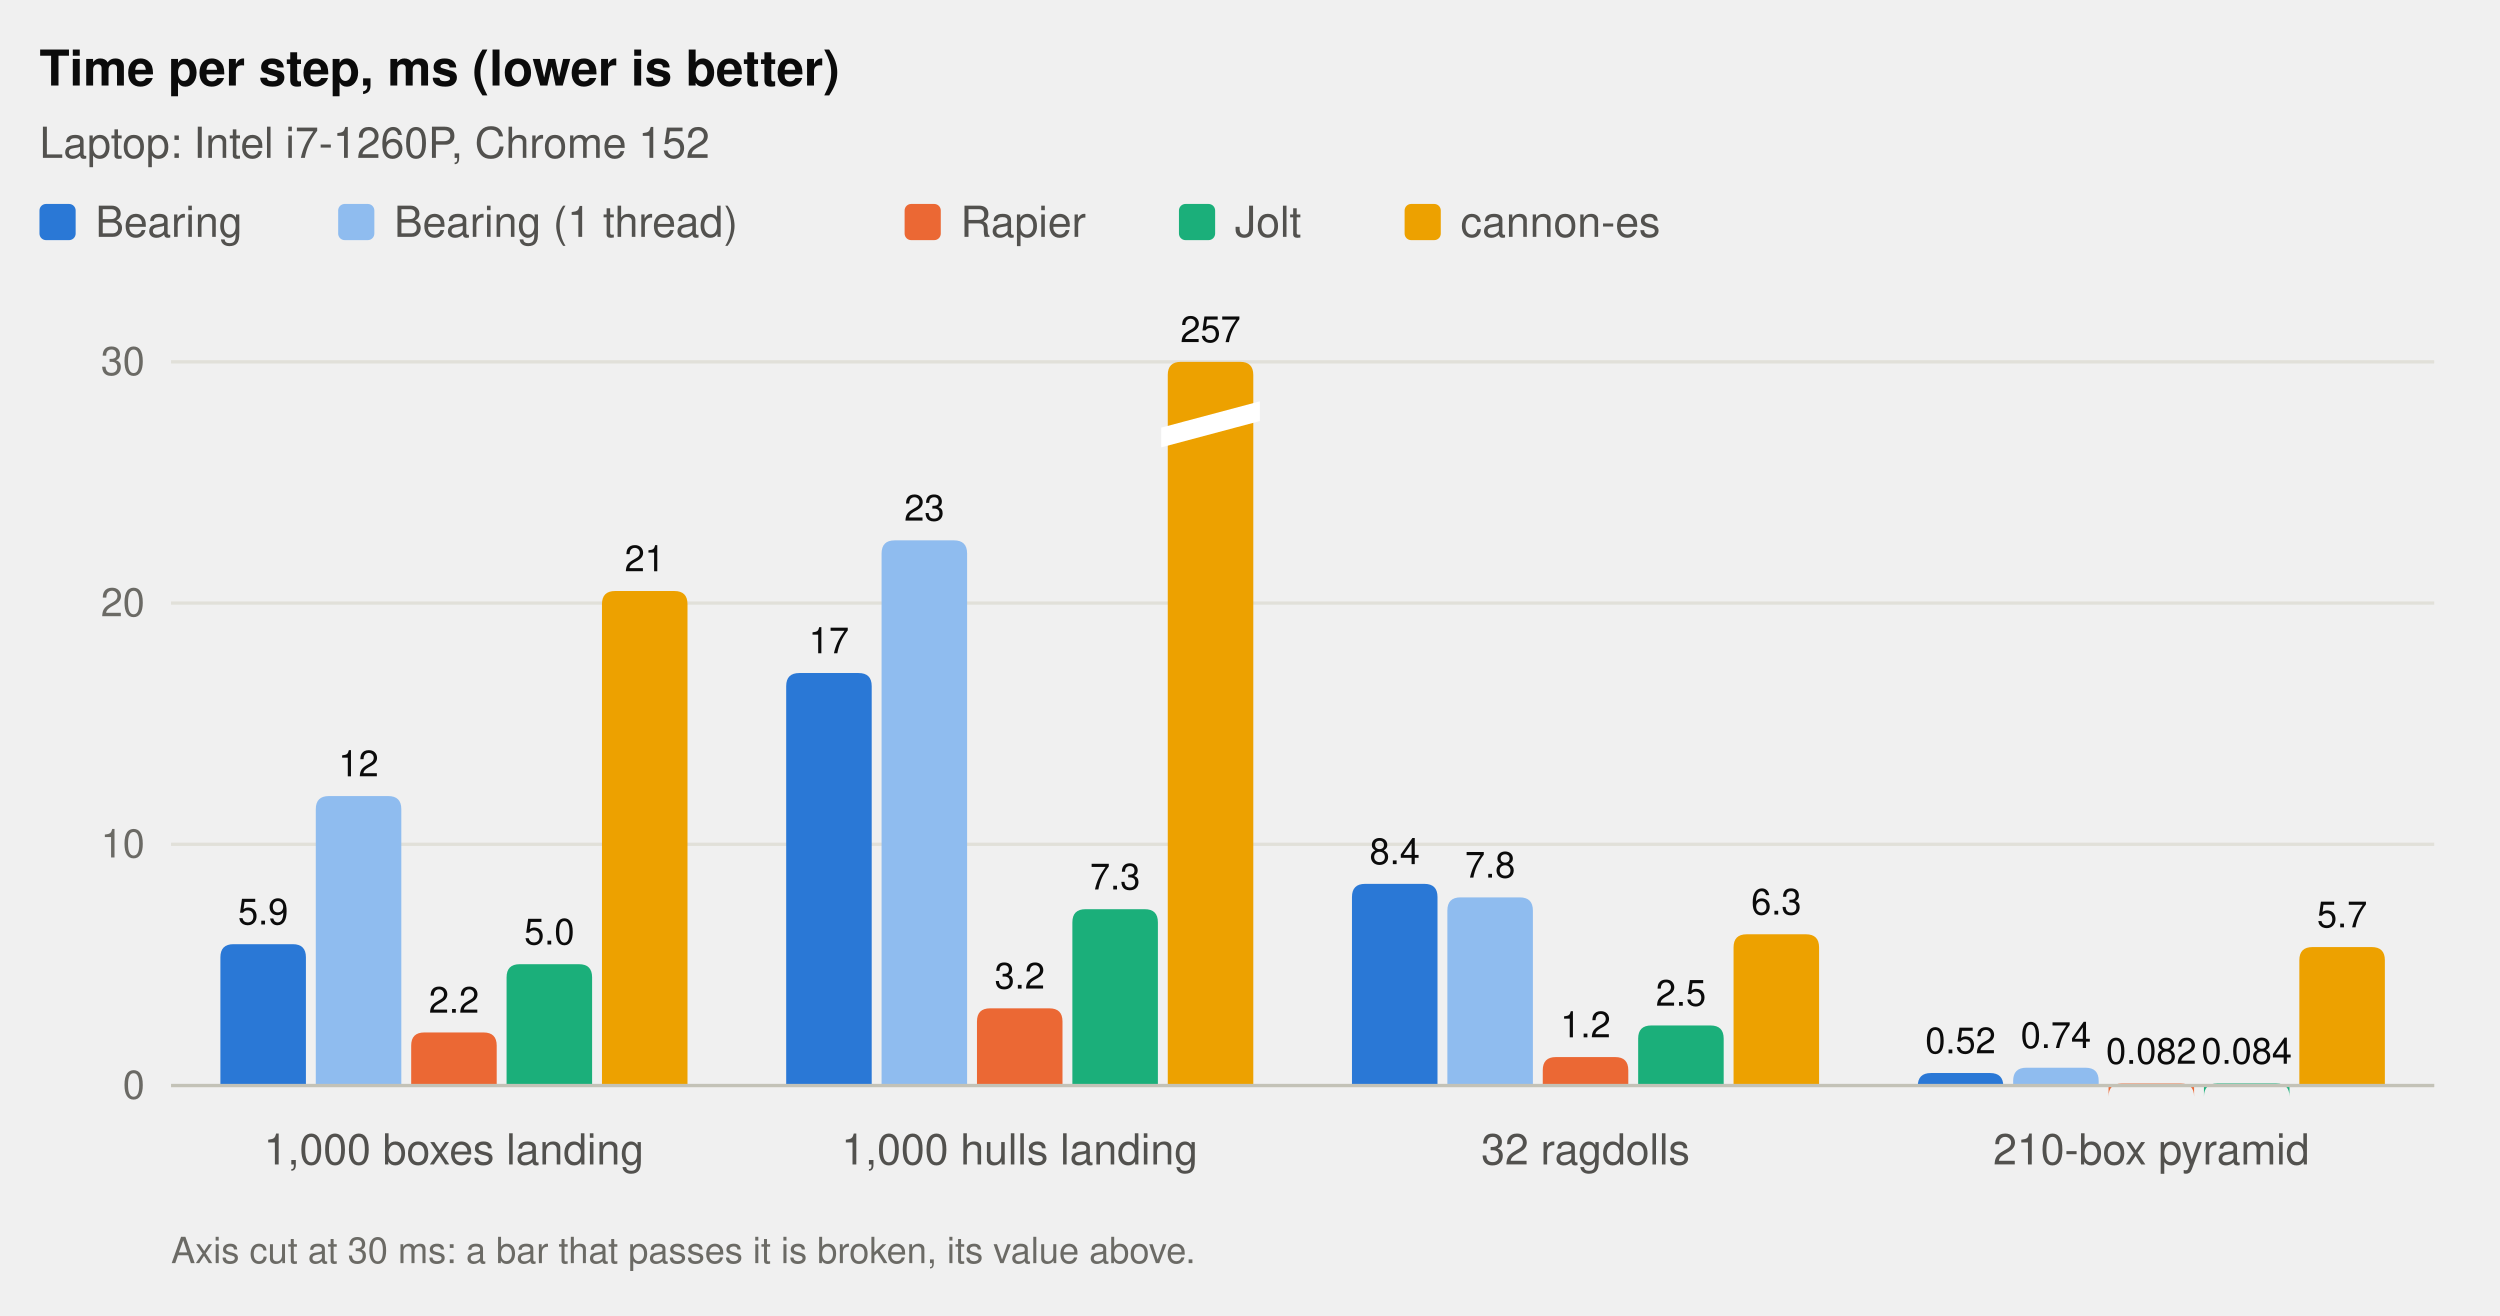
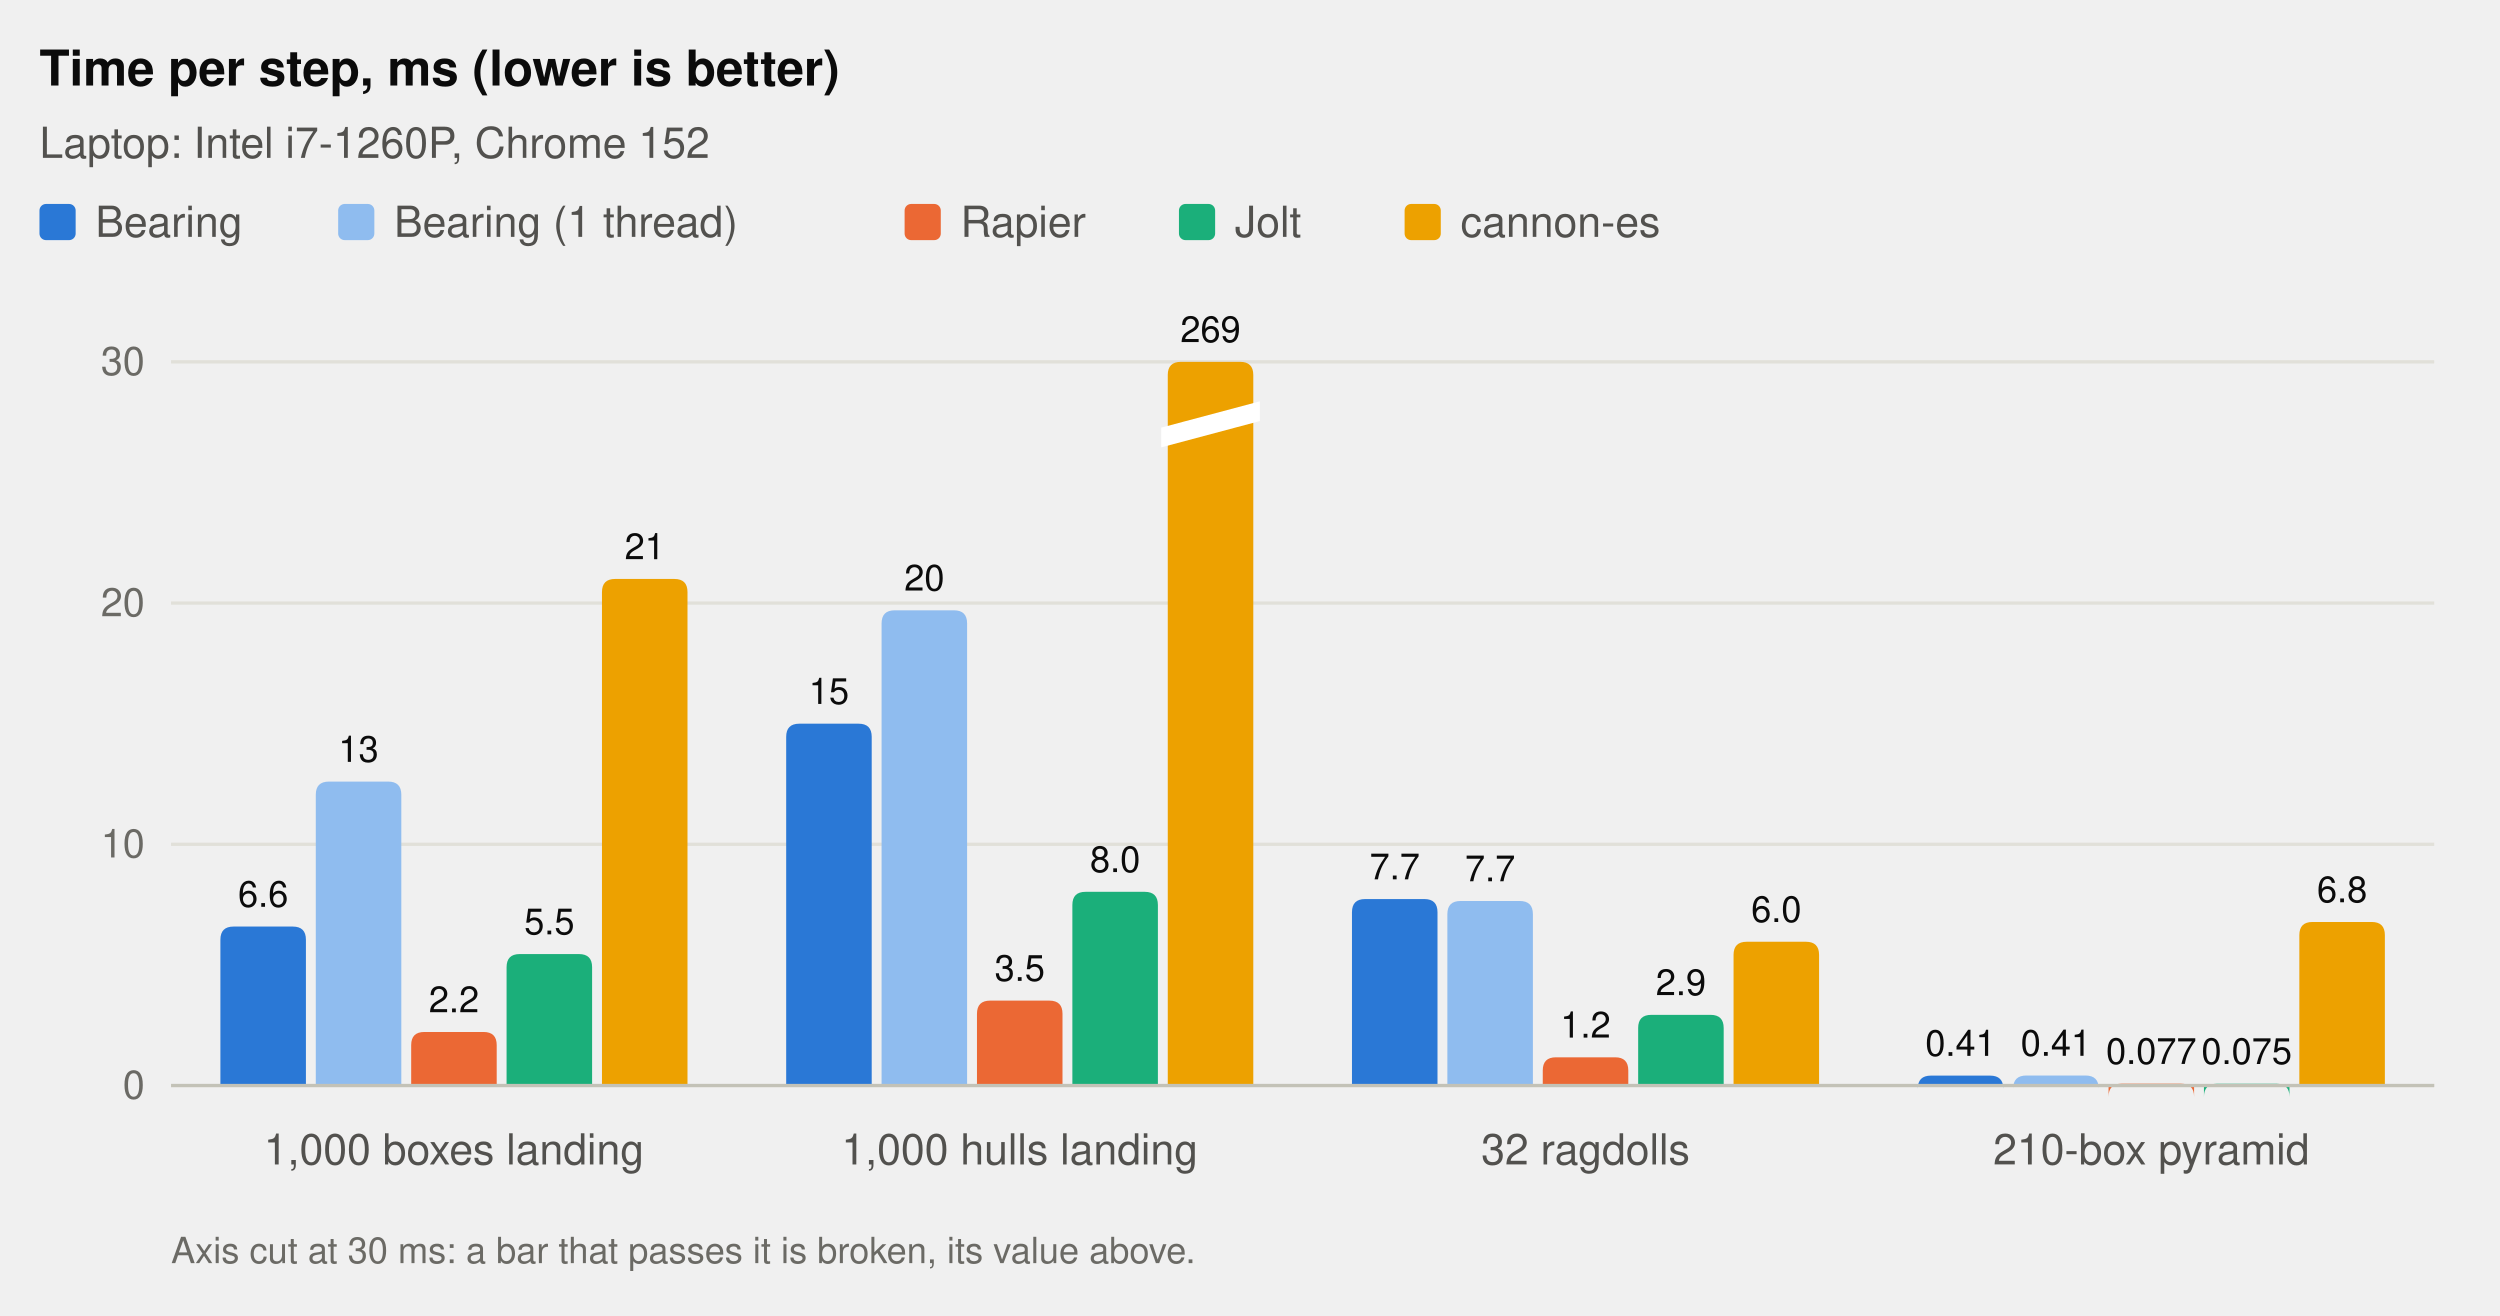
<svg xmlns="http://www.w3.org/2000/svg" viewBox="0 0 760 400" width="760" height="400" role="img" font-family="-apple-system, 'Segoe UI', Helvetica, Arial, sans-serif">
  <g>
    <text x="12" y="26" font-size="15" font-weight="600" fill="#0b0b0b">Time per step, ms (lower is better)</text>
    <text x="12" y="48" font-size="13" fill="#52514e">Laptop: Intel i7-1260P, Chrome 152</text>
    <rect x="12" y="62" width="11" height="11" rx="2" fill="#2a78d6" />
    <text x="29" y="72" font-size="13" fill="#52514e">Bearing</text>
    <rect x="102.8" y="62" width="11" height="11" rx="2" fill="#8fbcef" />
    <text x="119.8" y="72" font-size="13" fill="#52514e">Bearing (1 thread)</text>
    <rect x="275" y="62" width="11" height="11" rx="2" fill="#eb6834" />
    <text x="292" y="72" font-size="13" fill="#52514e">Rapier</text>
    <rect x="358.4" y="62" width="11" height="11" rx="2" fill="#1baf7a" />
    <text x="375.4" y="72" font-size="13" fill="#52514e">Jolt</text>
    <rect x="427" y="62" width="11" height="11" rx="2" fill="#eda100" />
    <text x="444" y="72" font-size="13" fill="#52514e">cannon-es</text>
    <line x1="52" x2="740" y1="330" y2="330" stroke="#e1e0d9" stroke-width="1" />
    <text x="44" y="334" font-size="12" text-anchor="end" fill="#6b6a65">0</text>
    <line x1="52" x2="740" y1="256.667" y2="256.667" stroke="#e1e0d9" stroke-width="1" />
    <text x="44" y="260.667" font-size="12" text-anchor="end" fill="#6b6a65">10</text>
    <line x1="52" x2="740" y1="183.333" y2="183.333" stroke="#e1e0d9" stroke-width="1" />
    <text x="44" y="187.333" font-size="12" text-anchor="end" fill="#6b6a65">20</text>
    <line x1="52" x2="740" y1="110" y2="110" stroke="#e1e0d9" stroke-width="1" />
    <text x="44" y="114" font-size="12" text-anchor="end" fill="#6b6a65">30</text>
-     <path d="M67,330 V291.027 q0,-4 4,-4 h18 q4,0 4,4 V330 Z" fill="#2a78d6" />
-     <text x="80" y="281.027" font-size="11" text-anchor="middle" fill="#0b0b0b">5.9</text>
-     <path d="M96,330 V246 q0,-4 4,-4 h18 q4,0 4,4 V330 Z" fill="#8fbcef" />
-     <text x="109" y="236" font-size="11" text-anchor="middle" fill="#0b0b0b">12</text>
-     <path d="M125,330 V317.867 q0,-4 4,-4 h18 q4,0 4,4 V330 Z" fill="#eb6834" />
-     <text x="138" y="307.867" font-size="11" text-anchor="middle" fill="#0b0b0b">2.2</text>
-     <path d="M154,330 V297.113 q0,-4 4,-4 h18 q4,0 4,4 V330 Z" fill="#1baf7a" />
-     <text x="167" y="287.113" font-size="11" text-anchor="middle" fill="#0b0b0b">5.0</text>
-     <path d="M183,330 V183.667 q0,-4 4,-4 h18 q4,0 4,4 V330 Z" fill="#eda100" />
-     <text x="196" y="173.667" font-size="11" text-anchor="middle" fill="#0b0b0b">21</text>
+     <path d="M67,330 V285.673 q0,-4 4,-4 h18 q4,0 4,4 V330 Z" fill="#2a78d6" />
+     <text x="80" y="275.673" font-size="11" text-anchor="middle" fill="#0b0b0b">6.6</text>
+     <path d="M96,330 V241.6 q0,-4 4,-4 h18 q4,0 4,4 V330 Z" fill="#8fbcef" />
+     <text x="109" y="231.6" font-size="11" text-anchor="middle" fill="#0b0b0b">13</text>
+     <path d="M125,330 V317.72 q0,-4 4,-4 h18 q4,0 4,4 V330 Z" fill="#eb6834" />
+     <text x="138" y="307.72" font-size="11" text-anchor="middle" fill="#0b0b0b">2.2</text>
+     <path d="M154,330 V294.033 q0,-4 4,-4 h18 q4,0 4,4 V330 Z" fill="#1baf7a" />
+     <text x="167" y="284.033" font-size="11" text-anchor="middle" fill="#0b0b0b">5.5</text>
+     <path d="M183,330 V180 q0,-4 4,-4 h18 q4,0 4,4 V330 Z" fill="#eda100" />
+     <text x="196" y="170" font-size="11" text-anchor="middle" fill="#0b0b0b">21</text>
    <text x="138" y="354" font-size="13" text-anchor="middle" fill="#52514e">1,000 boxes landing</text>
-     <path d="M239,330 V208.6 q0,-4 4,-4 h18 q4,0 4,4 V330 Z" fill="#2a78d6" />
-     <text x="252" y="198.6" font-size="11" text-anchor="middle" fill="#0b0b0b">17</text>
-     <path d="M268,330 V168.267 q0,-4 4,-4 h18 q4,0 4,4 V330 Z" fill="#8fbcef" />
-     <text x="281" y="158.267" font-size="11" text-anchor="middle" fill="#0b0b0b">23</text>
-     <path d="M297,330 V310.533 q0,-4 4,-4 h18 q4,0 4,4 V330 Z" fill="#eb6834" />
-     <text x="310" y="300.533" font-size="11" text-anchor="middle" fill="#0b0b0b">3.2</text>
-     <path d="M326,330 V280.393 q0,-4 4,-4 h18 q4,0 4,4 V330 Z" fill="#1baf7a" />
-     <text x="339" y="270.393" font-size="11" text-anchor="middle" fill="#0b0b0b">7.3</text>
+     <path d="M239,330 V224 q0,-4 4,-4 h18 q4,0 4,4 V330 Z" fill="#2a78d6" />
+     <text x="252" y="214" font-size="11" text-anchor="middle" fill="#0b0b0b">15</text>
+     <path d="M268,330 V189.533 q0,-4 4,-4 h18 q4,0 4,4 V330 Z" fill="#8fbcef" />
+     <text x="281" y="179.533" font-size="11" text-anchor="middle" fill="#0b0b0b">20</text>
+     <path d="M297,330 V308.187 q0,-4 4,-4 h18 q4,0 4,4 V330 Z" fill="#eb6834" />
+     <text x="310" y="298.187" font-size="11" text-anchor="middle" fill="#0b0b0b">3.5</text>
+     <path d="M326,330 V275.113 q0,-4 4,-4 h18 q4,0 4,4 V330 Z" fill="#1baf7a" />
+     <text x="339" y="265.113" font-size="11" text-anchor="middle" fill="#0b0b0b">8.0</text>
    <path d="M355,330 V114 q0,-4 4,-4 h18 q4,0 4,4 V330 Z" fill="#eda100" />
    <path d="M353,130 l30,-8 v6 l-30,8 Z" fill="#ffffff" />
-     <text x="368" y="104" font-size="11" text-anchor="middle" fill="#0b0b0b">257</text>
+     <text x="368" y="104" font-size="11" text-anchor="middle" fill="#0b0b0b">269</text>
    <text x="310" y="354" font-size="13" text-anchor="middle" fill="#52514e">1,000 hulls landing</text>
-     <path d="M411,330 V272.693 q0,-4 4,-4 h18 q4,0 4,4 V330 Z" fill="#2a78d6" />
-     <text x="424" y="262.693" font-size="11" text-anchor="middle" fill="#0b0b0b">8.4</text>
-     <path d="M440,330 V276.8 q0,-4 4,-4 h18 q4,0 4,4 V330 Z" fill="#8fbcef" />
-     <text x="453" y="266.8" font-size="11" text-anchor="middle" fill="#0b0b0b">7.8</text>
-     <path d="M469,330 V325.347 q0,-4 4,-4 h18 q4,0 4,4 V330 Z" fill="#eb6834" />
-     <text x="482" y="315.347" font-size="11" text-anchor="middle" fill="#0b0b0b">1.2</text>
-     <path d="M498,330 V315.74 q0,-4 4,-4 h18 q4,0 4,4 V330 Z" fill="#1baf7a" />
-     <text x="511" y="305.74" font-size="11" text-anchor="middle" fill="#0b0b0b">2.5</text>
-     <path d="M527,330 V288.02 q0,-4 4,-4 h18 q4,0 4,4 V330 Z" fill="#eda100" />
-     <text x="540" y="278.02" font-size="11" text-anchor="middle" fill="#0b0b0b">6.3</text>
+     <path d="M411,330 V277.313 q0,-4 4,-4 h18 q4,0 4,4 V330 Z" fill="#2a78d6" />
+     <text x="424" y="267.313" font-size="11" text-anchor="middle" fill="#0b0b0b">7.7</text>
+     <path d="M440,330 V277.9 q0,-4 4,-4 h18 q4,0 4,4 V330 Z" fill="#8fbcef" />
+     <text x="453" y="267.9" font-size="11" text-anchor="middle" fill="#0b0b0b">7.7</text>
+     <path d="M469,330 V325.42 q0,-4 4,-4 h18 q4,0 4,4 V330 Z" fill="#eb6834" />
+     <text x="482" y="315.42" font-size="11" text-anchor="middle" fill="#0b0b0b">1.2</text>
+     <path d="M498,330 V312.513 q0,-4 4,-4 h18 q4,0 4,4 V330 Z" fill="#1baf7a" />
+     <text x="511" y="302.513" font-size="11" text-anchor="middle" fill="#0b0b0b">2.9</text>
+     <path d="M527,330 V290.293 q0,-4 4,-4 h18 q4,0 4,4 V330 Z" fill="#eda100" />
+     <text x="540" y="280.293" font-size="11" text-anchor="middle" fill="#0b0b0b">6.0</text>
    <text x="482" y="354" font-size="13" text-anchor="middle" fill="#52514e">32 ragdolls</text>
-     <path d="M583,330 V330.201 q0,-4 4,-4 h18 q4,0 4,4 V330 Z" fill="#2a78d6" />
-     <text x="596" y="320.201" font-size="11" text-anchor="middle" fill="#0b0b0b">0.52</text>
-     <path d="M612,330 V328.588 q0,-4 4,-4 h18 q4,0 4,4 V330 Z" fill="#8fbcef" />
-     <text x="625" y="318.588" font-size="11" text-anchor="middle" fill="#0b0b0b">0.74</text>
-     <path d="M641,330 V333.396 q0,-4 4,-4 h18 q4,0 4,4 V330 Z" fill="#eb6834" />
-     <text x="654" y="323.396" font-size="11" text-anchor="middle" fill="#0b0b0b">0.082</text>
-     <path d="M670,330 V333.382 q0,-4 4,-4 h18 q4,0 4,4 V330 Z" fill="#1baf7a" />
-     <text x="683" y="323.382" font-size="11" text-anchor="middle" fill="#0b0b0b">0.084</text>
-     <path d="M699,330 V291.907 q0,-4 4,-4 h18 q4,0 4,4 V330 Z" fill="#eda100" />
-     <text x="712" y="281.907" font-size="11" text-anchor="middle" fill="#0b0b0b">5.7</text>
+     <path d="M583,330 V330.986 q0,-4 4,-4 h18 q4,0 4,4 V330 Z" fill="#2a78d6" />
+     <text x="596" y="320.986" font-size="11" text-anchor="middle" fill="#0b0b0b">0.41</text>
+     <path d="M612,330 V330.957 q0,-4 4,-4 h18 q4,0 4,4 V330 Z" fill="#8fbcef" />
+     <text x="625" y="320.957" font-size="11" text-anchor="middle" fill="#0b0b0b">0.41</text>
+     <path d="M641,330 V333.438 q0,-4 4,-4 h18 q4,0 4,4 V330 Z" fill="#eb6834" />
+     <text x="654" y="323.438" font-size="11" text-anchor="middle" fill="#0b0b0b">0.077</text>
+     <path d="M670,330 V333.453 q0,-4 4,-4 h18 q4,0 4,4 V330 Z" fill="#1baf7a" />
+     <text x="683" y="323.453" font-size="11" text-anchor="middle" fill="#0b0b0b">0.075</text>
+     <path d="M699,330 V284.28 q0,-4 4,-4 h18 q4,0 4,4 V330 Z" fill="#eda100" />
+     <text x="712" y="274.28" font-size="11" text-anchor="middle" fill="#0b0b0b">6.8</text>
    <text x="654" y="354" font-size="13" text-anchor="middle" fill="#52514e">210-box pyramid</text>
    <line x1="52" x2="740" y1="330" y2="330" stroke="#c3c2b7" stroke-width="1" />
    <text x="52" y="384" font-size="11" fill="#6b6a65">Axis cut at 30 ms: a bar that passes it is broken, its value above.</text>
  </g>
</svg>
